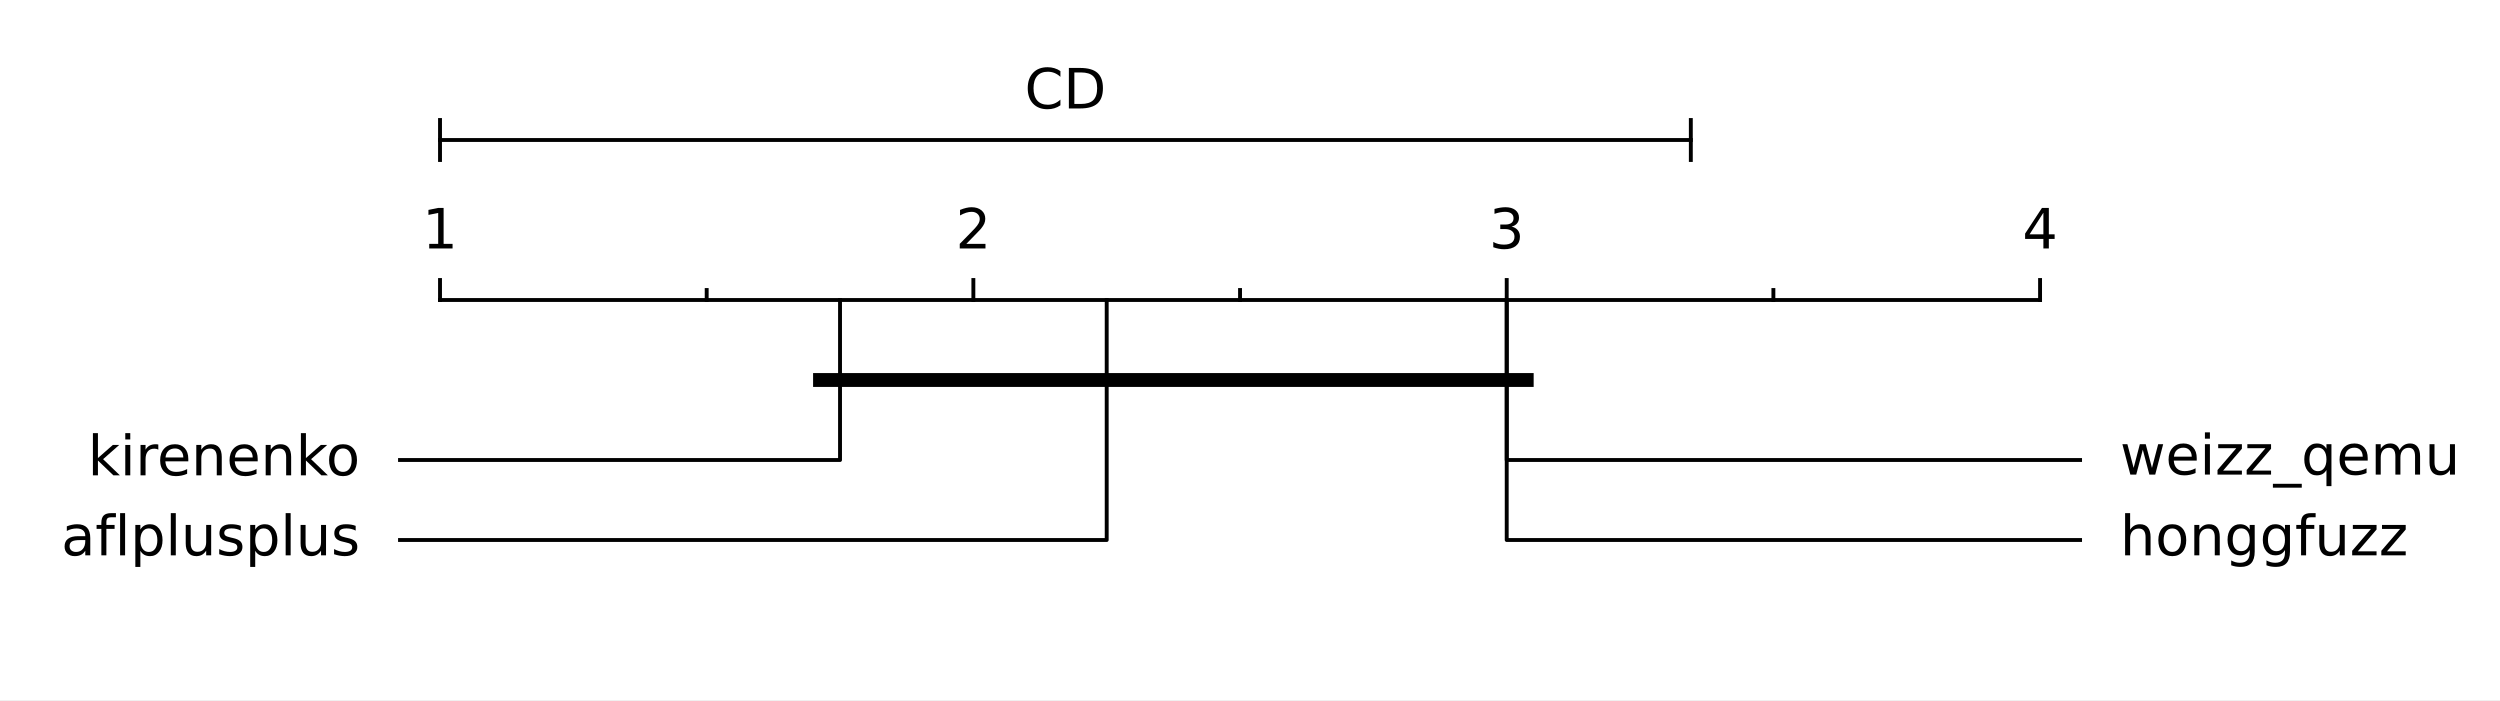
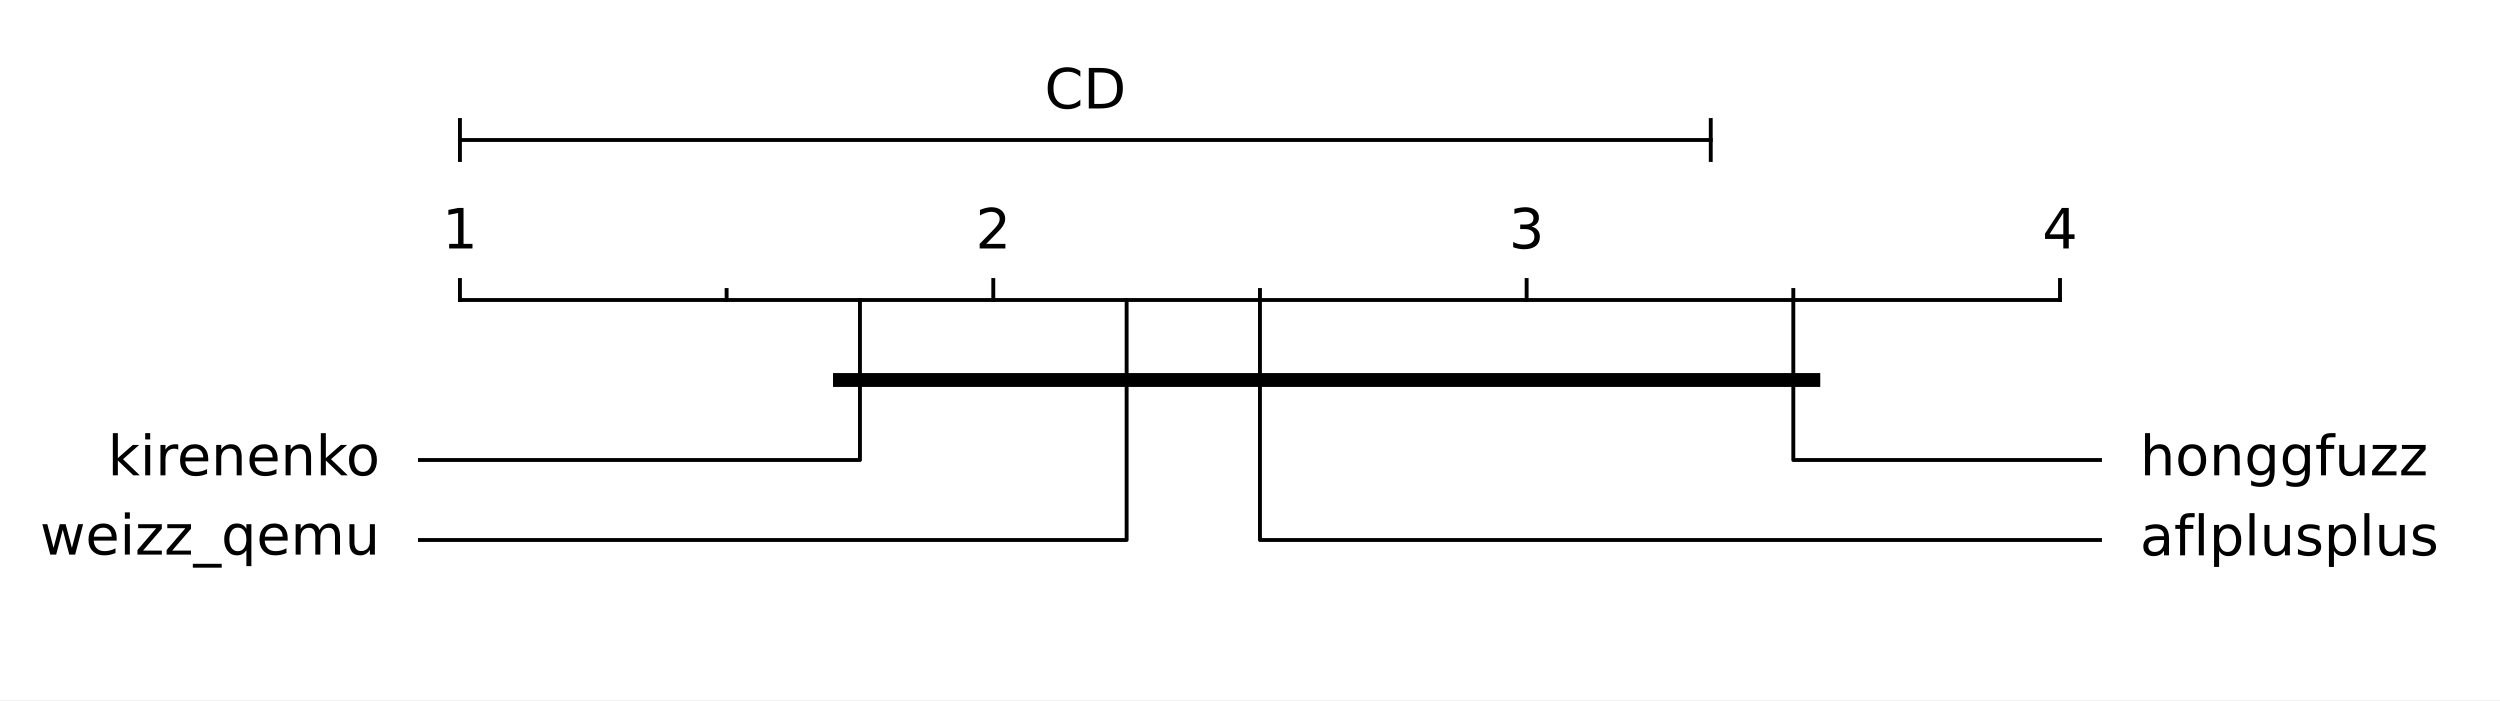
<svg xmlns="http://www.w3.org/2000/svg" xmlns:xlink="http://www.w3.org/1999/xlink" height="126pt" version="1.1" viewBox="0 0 449.986 126" width="449.986pt">
  <defs>
    <style type="text/css">*{stroke-linecap:butt;stroke-linejoin:round;}</style>
  </defs>
  <g id="figure_1">
    <g id="patch_1">
      <path d="M 0 126  L 449.986 126  L 449.986 0  L 0 0  z " style="fill:#ffffff;" />
    </g>
    <g id="axes_1">
      <g id="line2d_1">
-         <path clip-path="url(#p08a4d5b5f8)" d="M 7.2 7.2  L 439.2 118.8  " style="fill:none;stroke:#ffffff;stroke-linecap:square;stroke-width:1.5;" />
+         <path clip-path="url(#pa623c01172)" d="M 10.786 7.2  L 442.786 118.8  " style="fill:none;stroke:#ffffff;stroke-linecap:square;stroke-width:1.5;" />
      </g>
      <g id="line2d_2">
-         <path clip-path="url(#p08a4d5b5f8)" d="M 79.2 54  L 367.2 54  " style="fill:none;stroke:#000000;stroke-linecap:square;stroke-width:0.7;" />
+         <path clip-path="url(#pa623c01172)" d="M 82.786 54  L 370.786 54  " style="fill:none;stroke:#000000;stroke-linecap:square;stroke-width:0.7;" />
      </g>
      <g id="line2d_3">
-         <path clip-path="url(#p08a4d5b5f8)" d="M 79.2 50.4  L 79.2 54  " style="fill:none;stroke:#000000;stroke-linecap:square;stroke-width:0.7;" />
+         <path clip-path="url(#pa623c01172)" d="M 82.786 50.4  L 82.786 54  " style="fill:none;stroke:#000000;stroke-linecap:square;stroke-width:0.7;" />
      </g>
      <g id="line2d_4">
-         <path clip-path="url(#p08a4d5b5f8)" d="M 127.2 52.2  L 127.2 54  " style="fill:none;stroke:#000000;stroke-linecap:square;stroke-width:0.7;" />
+         <path clip-path="url(#pa623c01172)" d="M 130.786 52.2  L 130.786 54  " style="fill:none;stroke:#000000;stroke-linecap:square;stroke-width:0.7;" />
      </g>
      <g id="line2d_5">
-         <path clip-path="url(#p08a4d5b5f8)" d="M 175.2 50.4  L 175.2 54  " style="fill:none;stroke:#000000;stroke-linecap:square;stroke-width:0.7;" />
+         <path clip-path="url(#pa623c01172)" d="M 178.786 50.4  L 178.786 54  " style="fill:none;stroke:#000000;stroke-linecap:square;stroke-width:0.7;" />
      </g>
      <g id="line2d_6">
-         <path clip-path="url(#p08a4d5b5f8)" d="M 223.2 52.2  L 223.2 54  " style="fill:none;stroke:#000000;stroke-linecap:square;stroke-width:0.7;" />
+         <path clip-path="url(#pa623c01172)" d="M 226.786 52.2  L 226.786 54  " style="fill:none;stroke:#000000;stroke-linecap:square;stroke-width:0.7;" />
      </g>
      <g id="line2d_7">
-         <path clip-path="url(#p08a4d5b5f8)" d="M 271.2 50.4  L 271.2 54  " style="fill:none;stroke:#000000;stroke-linecap:square;stroke-width:0.7;" />
+         <path clip-path="url(#pa623c01172)" d="M 274.786 50.4  L 274.786 54  " style="fill:none;stroke:#000000;stroke-linecap:square;stroke-width:0.7;" />
      </g>
      <g id="line2d_8">
-         <path clip-path="url(#p08a4d5b5f8)" d="M 319.2 52.2  L 319.2 54  " style="fill:none;stroke:#000000;stroke-linecap:square;stroke-width:0.7;" />
+         <path clip-path="url(#pa623c01172)" d="M 322.786 52.2  L 322.786 54  " style="fill:none;stroke:#000000;stroke-linecap:square;stroke-width:0.7;" />
      </g>
      <g id="line2d_9">
-         <path clip-path="url(#p08a4d5b5f8)" d="M 367.2 50.4  L 367.2 54  " style="fill:none;stroke:#000000;stroke-linecap:square;stroke-width:0.7;" />
+         <path clip-path="url(#pa623c01172)" d="M 370.786 50.4  L 370.786 54  " style="fill:none;stroke:#000000;stroke-linecap:square;stroke-width:0.7;" />
      </g>
      <g id="line2d_10">
-         <path clip-path="url(#p08a4d5b5f8)" d="M 151.2 54  L 151.2 82.8  L 72 82.8  " style="fill:none;stroke:#000000;stroke-linecap:square;stroke-width:0.7;" />
+         <path clip-path="url(#pa623c01172)" d="M 154.786 54  L 154.786 82.8  L 75.586 82.8  " style="fill:none;stroke:#000000;stroke-linecap:square;stroke-width:0.7;" />
      </g>
      <g id="line2d_11">
-         <path clip-path="url(#p08a4d5b5f8)" d="M 199.2 54  L 199.2 97.2  L 72 97.2  " style="fill:none;stroke:#000000;stroke-linecap:square;stroke-width:0.7;" />
+         <path clip-path="url(#pa623c01172)" d="M 202.786 54  L 202.786 97.2  L 75.586 97.2  " style="fill:none;stroke:#000000;stroke-linecap:square;stroke-width:0.7;" />
      </g>
      <g id="line2d_12">
-         <path clip-path="url(#p08a4d5b5f8)" d="M 271.2 54  L 271.2 97.2  L 374.4 97.2  " style="fill:none;stroke:#000000;stroke-linecap:square;stroke-width:0.7;" />
+         <path clip-path="url(#pa623c01172)" d="M 226.786 54  L 226.786 97.2  L 377.986 97.2  " style="fill:none;stroke:#000000;stroke-linecap:square;stroke-width:0.7;" />
      </g>
      <g id="line2d_13">
-         <path clip-path="url(#p08a4d5b5f8)" d="M 271.2 54  L 271.2 82.8  L 374.4 82.8  " style="fill:none;stroke:#000000;stroke-linecap:square;stroke-width:0.7;" />
+         <path clip-path="url(#pa623c01172)" d="M 322.786 54  L 322.786 82.8  L 377.986 82.8  " style="fill:none;stroke:#000000;stroke-linecap:square;stroke-width:0.7;" />
      </g>
      <g id="line2d_14">
-         <path clip-path="url(#p08a4d5b5f8)" d="M 79.2 25.2  L 304.339 25.2  " style="fill:none;stroke:#000000;stroke-linecap:square;stroke-width:0.7;" />
+         <path clip-path="url(#pa623c01172)" d="M 82.786 25.2  L 307.925 25.2  " style="fill:none;stroke:#000000;stroke-linecap:square;stroke-width:0.7;" />
      </g>
      <g id="line2d_15">
-         <path clip-path="url(#p08a4d5b5f8)" d="M 79.2 28.8  L 79.2 21.6  " style="fill:none;stroke:#000000;stroke-linecap:square;stroke-width:0.7;" />
+         <path clip-path="url(#pa623c01172)" d="M 82.786 28.8  L 82.786 21.6  " style="fill:none;stroke:#000000;stroke-linecap:square;stroke-width:0.7;" />
      </g>
      <g id="line2d_16">
-         <path clip-path="url(#p08a4d5b5f8)" d="M 304.339 28.8  L 304.339 21.6  " style="fill:none;stroke:#000000;stroke-linecap:square;stroke-width:0.7;" />
+         <path clip-path="url(#pa623c01172)" d="M 307.925 28.8  L 307.925 21.6  " style="fill:none;stroke:#000000;stroke-linecap:square;stroke-width:0.7;" />
      </g>
      <g id="line2d_17">
-         <path clip-path="url(#p08a4d5b5f8)" d="M 147.6 68.4  L 274.8 68.4  " style="fill:none;stroke:#000000;stroke-linecap:square;stroke-width:2.5;" />
+         <path clip-path="url(#pa623c01172)" d="M 151.186 68.4  L 326.386 68.4  " style="fill:none;stroke:#000000;stroke-linecap:square;stroke-width:2.5;" />
      </g>
      <g id="text_1">
-         <g transform="translate(76.01875 44.72031)scale(0.1 -0.1)">
+         <g transform="translate(79.60469 44.72031)scale(0.1 -0.1)">
          <defs>
            <path d="M 12.406 8.297  L 28.516 8.297  L 28.516 63.922  L 10.984 60.406  L 10.984 69.391  L 28.422 72.906  L 38.281 72.906  L 38.281 8.297  L 54.391 8.297  L 54.391 0  L 12.406 0  z " id="DejaVuSans-49" />
          </defs>
          <use xlink:href="#DejaVuSans-49" />
        </g>
      </g>
      <g id="text_2">
-         <g transform="translate(172.0188 44.72031)scale(0.1 -0.1)">
+         <g transform="translate(175.6047 44.72031)scale(0.1 -0.1)">
          <defs>
            <path d="M 19.188 8.297  L 53.609 8.297  L 53.609 0  L 7.328 0  L 7.328 8.297  Q 12.938 14.109 22.625 23.891  Q 32.328 33.688 34.812 36.531  Q 39.547 41.844 41.422 45.531  Q 43.312 49.219 43.312 52.781  Q 43.312 58.594 39.234 62.25  Q 35.156 65.922 28.609 65.922  Q 23.969 65.922 18.812 64.312  Q 13.672 62.703 7.812 59.422  L 7.812 69.391  Q 13.766 71.781 18.938 73  Q 24.125 74.219 28.422 74.219  Q 39.75 74.219 46.484 68.547  Q 53.219 62.891 53.219 53.422  Q 53.219 48.922 51.531 44.891  Q 49.859 40.875 45.406 35.406  Q 44.188 33.984 37.641 27.219  Q 31.109 20.453 19.188 8.297  z " id="DejaVuSans-50" />
          </defs>
          <use xlink:href="#DejaVuSans-50" />
        </g>
      </g>
      <g id="text_3">
-         <g transform="translate(268.0188 44.72031)scale(0.1 -0.1)">
+         <g transform="translate(271.6047 44.72031)scale(0.1 -0.1)">
          <defs>
            <path d="M 40.578 39.312  Q 47.656 37.797 51.625 33  Q 55.609 28.219 55.609 21.188  Q 55.609 10.406 48.188 4.484  Q 40.766 -1.422 27.094 -1.422  Q 22.516 -1.422 17.656 -0.516  Q 12.797 0.391 7.625 2.203  L 7.625 11.719  Q 11.719 9.328 16.594 8.109  Q 21.484 6.891 26.812 6.891  Q 36.078 6.891 40.938 10.547  Q 45.797 14.203 45.797 21.188  Q 45.797 27.641 41.281 31.266  Q 36.766 34.906 28.719 34.906  L 20.219 34.906  L 20.219 43.016  L 29.109 43.016  Q 36.375 43.016 40.234 45.922  Q 44.094 48.828 44.094 54.297  Q 44.094 59.906 40.109 62.906  Q 36.141 65.922 28.719 65.922  Q 24.656 65.922 20.016 65.031  Q 15.375 64.156 9.812 62.312  L 9.812 71.094  Q 15.438 72.656 20.344 73.438  Q 25.25 74.219 29.594 74.219  Q 40.828 74.219 47.359 69.109  Q 53.906 64.016 53.906 55.328  Q 53.906 49.266 50.438 45.094  Q 46.969 40.922 40.578 39.312  z " id="DejaVuSans-51" />
          </defs>
          <use xlink:href="#DejaVuSans-51" />
        </g>
      </g>
      <g id="text_4">
-         <g transform="translate(364.0188 44.72031)scale(0.1 -0.1)">
+         <g transform="translate(367.6047 44.72031)scale(0.1 -0.1)">
          <defs>
            <path d="M 37.797 64.312  L 12.891 25.391  L 37.797 25.391  z M 35.203 72.906  L 47.609 72.906  L 47.609 25.391  L 58.016 25.391  L 58.016 17.188  L 47.609 17.188  L 47.609 0  L 37.797 0  L 37.797 17.188  L 4.891 17.188  L 4.891 26.703  z " id="DejaVuSans-52" />
          </defs>
          <use xlink:href="#DejaVuSans-52" />
        </g>
      </g>
      <g id="text_5">
-         <g transform="translate(15.81719 85.55938)scale(0.1 -0.1)">
+         <g transform="translate(19.40312 85.55938)scale(0.1 -0.1)">
          <defs>
            <path d="M 9.078 75.984  L 18.109 75.984  L 18.109 31.109  L 44.922 54.688  L 56.391 54.688  L 27.391 29.109  L 57.625 0  L 45.906 0  L 18.109 26.703  L 18.109 0  L 9.078 0  z " id="DejaVuSans-107" />
            <path d="M 9.422 54.688  L 18.406 54.688  L 18.406 0  L 9.422 0  z M 9.422 75.984  L 18.406 75.984  L 18.406 64.594  L 9.422 64.594  z " id="DejaVuSans-105" />
            <path d="M 41.109 46.297  Q 39.594 47.172 37.812 47.578  Q 36.031 48 33.891 48  Q 26.266 48 22.188 43.047  Q 18.109 38.094 18.109 28.812  L 18.109 0  L 9.078 0  L 9.078 54.688  L 18.109 54.688  L 18.109 46.188  Q 20.953 51.172 25.484 53.578  Q 30.031 56 36.531 56  Q 37.453 56 38.578 55.875  Q 39.703 55.766 41.062 55.516  z " id="DejaVuSans-114" />
            <path d="M 56.203 29.594  L 56.203 25.203  L 14.891 25.203  Q 15.484 15.922 20.484 11.062  Q 25.484 6.203 34.422 6.203  Q 39.594 6.203 44.453 7.469  Q 49.312 8.734 54.109 11.281  L 54.109 2.781  Q 49.266 0.734 44.188 -0.344  Q 39.109 -1.422 33.891 -1.422  Q 20.797 -1.422 13.156 6.188  Q 5.516 13.812 5.516 26.812  Q 5.516 40.234 12.766 48.109  Q 20.016 56 32.328 56  Q 43.359 56 49.781 48.891  Q 56.203 41.797 56.203 29.594  z M 47.219 32.234  Q 47.125 39.594 43.094 43.984  Q 39.062 48.391 32.422 48.391  Q 24.906 48.391 20.391 44.141  Q 15.875 39.891 15.188 32.172  z " id="DejaVuSans-101" />
            <path d="M 54.891 33.016  L 54.891 0  L 45.906 0  L 45.906 32.719  Q 45.906 40.484 42.875 44.328  Q 39.844 48.188 33.797 48.188  Q 26.516 48.188 22.312 43.547  Q 18.109 38.922 18.109 30.906  L 18.109 0  L 9.078 0  L 9.078 54.688  L 18.109 54.688  L 18.109 46.188  Q 21.344 51.125 25.703 53.562  Q 30.078 56 35.797 56  Q 45.219 56 50.047 50.172  Q 54.891 44.344 54.891 33.016  z " id="DejaVuSans-110" />
            <path d="M 30.609 48.391  Q 23.391 48.391 19.188 42.75  Q 14.984 37.109 14.984 27.297  Q 14.984 17.484 19.156 11.844  Q 23.344 6.203 30.609 6.203  Q 37.797 6.203 41.984 11.859  Q 46.188 17.531 46.188 27.297  Q 46.188 37.016 41.984 42.703  Q 37.797 48.391 30.609 48.391  z M 30.609 56  Q 42.328 56 49.016 48.375  Q 55.719 40.766 55.719 27.297  Q 55.719 13.875 49.016 6.219  Q 42.328 -1.422 30.609 -1.422  Q 18.844 -1.422 12.172 6.219  Q 5.516 13.875 5.516 27.297  Q 5.516 40.766 12.172 48.375  Q 18.844 56 30.609 56  z " id="DejaVuSans-111" />
          </defs>
          <use xlink:href="#DejaVuSans-107" />
          <use x="57.91" xlink:href="#DejaVuSans-105" />
          <use x="85.693" xlink:href="#DejaVuSans-114" />
          <use x="124.557" xlink:href="#DejaVuSans-101" />
          <use x="186.08" xlink:href="#DejaVuSans-110" />
          <use x="249.459" xlink:href="#DejaVuSans-101" />
          <use x="310.982" xlink:href="#DejaVuSans-110" />
          <use x="374.361" xlink:href="#DejaVuSans-107" />
          <use x="428.646" xlink:href="#DejaVuSans-111" />
        </g>
      </g>
      <g id="text_6">
-         <g transform="translate(11.02656 99.95937)scale(0.1 -0.1)">
+         <g transform="translate(7.2 99.82031)scale(0.1 -0.1)">
+           <defs>
+             <path d="M 4.203 54.688  L 13.188 54.688  L 24.422 12.016  L 35.594 54.688  L 46.188 54.688  L 57.422 12.016  L 68.609 54.688  L 77.594 54.688  L 63.281 0  L 52.688 0  L 40.922 44.828  L 29.109 0  L 18.5 0  z " id="DejaVuSans-119" />
+             <path d="M 5.516 54.688  L 48.188 54.688  L 48.188 46.484  L 14.406 7.172  L 48.188 7.172  L 48.188 0  L 4.297 0  L 4.297 8.203  L 38.094 47.516  L 5.516 47.516  z " id="DejaVuSans-122" />
+             <path d="M 50.984 -16.609  L 50.984 -23.578  L -0.984 -23.578  L -0.984 -16.609  z " id="DejaVuSans-95" />
+             <path d="M 14.797 27.297  Q 14.797 17.391 18.875 11.75  Q 22.953 6.109 30.078 6.109  Q 37.203 6.109 41.297 11.75  Q 45.406 17.391 45.406 27.297  Q 45.406 37.203 41.297 42.844  Q 37.203 48.484 30.078 48.484  Q 22.953 48.484 18.875 42.844  Q 14.797 37.203 14.797 27.297  z M 45.406 8.203  Q 42.578 3.328 38.25 0.953  Q 33.938 -1.422 27.875 -1.422  Q 17.969 -1.422 11.734 6.484  Q 5.516 14.406 5.516 27.297  Q 5.516 40.188 11.734 48.094  Q 17.969 56 27.875 56  Q 33.938 56 38.25 53.625  Q 42.578 51.266 45.406 46.391  L 45.406 54.688  L 54.391 54.688  L 54.391 -20.797  L 45.406 -20.797  z " id="DejaVuSans-113" />
+             <path d="M 52 44.188  Q 55.375 50.25 60.062 53.125  Q 64.75 56 71.094 56  Q 79.641 56 84.281 50.016  Q 88.922 44.047 88.922 33.016  L 88.922 0  L 79.891 0  L 79.891 32.719  Q 79.891 40.578 77.094 44.375  Q 74.312 48.188 68.609 48.188  Q 61.625 48.188 57.562 43.547  Q 53.516 38.922 53.516 30.906  L 53.516 0  L 44.484 0  L 44.484 32.719  Q 44.484 40.625 41.703 44.406  Q 38.922 48.188 33.109 48.188  Q 26.219 48.188 22.156 43.531  Q 18.109 38.875 18.109 30.906  L 18.109 0  L 9.078 0  L 9.078 54.688  L 18.109 54.688  L 18.109 46.188  Q 21.188 51.219 25.484 53.609  Q 29.781 56 35.688 56  Q 41.656 56 45.828 52.969  Q 50 49.953 52 44.188  z " id="DejaVuSans-109" />
+             <path d="M 8.5 21.578  L 8.5 54.688  L 17.484 54.688  L 17.484 21.922  Q 17.484 14.156 20.5 10.266  Q 23.531 6.391 29.594 6.391  Q 36.859 6.391 41.078 11.031  Q 45.312 15.672 45.312 23.688  L 45.312 54.688  L 54.297 54.688  L 54.297 0  L 45.312 0  L 45.312 8.406  Q 42.047 3.422 37.719 1  Q 33.406 -1.422 27.688 -1.422  Q 18.266 -1.422 13.375 4.438  Q 8.5 10.297 8.5 21.578  z M 31.109 56  z " id="DejaVuSans-117" />
+           </defs>
+           <use xlink:href="#DejaVuSans-119" />
+           <use x="81.787" xlink:href="#DejaVuSans-101" />
+           <use x="143.311" xlink:href="#DejaVuSans-105" />
+           <use x="171.094" xlink:href="#DejaVuSans-122" />
+           <use x="223.584" xlink:href="#DejaVuSans-122" />
+           <use x="276.074" xlink:href="#DejaVuSans-95" />
+           <use x="326.074" xlink:href="#DejaVuSans-113" />
+           <use x="389.551" xlink:href="#DejaVuSans-101" />
+           <use x="451.074" xlink:href="#DejaVuSans-109" />
+           <use x="548.486" xlink:href="#DejaVuSans-117" />
+         </g>
+       </g>
+       <g id="text_7">
+         <g transform="translate(385.1859 99.95937)scale(0.1 -0.1)">
          <defs>
            <path d="M 34.281 27.484  Q 23.391 27.484 19.188 25  Q 14.984 22.516 14.984 16.5  Q 14.984 11.719 18.141 8.906  Q 21.297 6.109 26.703 6.109  Q 34.188 6.109 38.703 11.406  Q 43.219 16.703 43.219 25.484  L 43.219 27.484  z M 52.203 31.203  L 52.203 0  L 43.219 0  L 43.219 8.297  Q 40.141 3.328 35.547 0.953  Q 30.953 -1.422 24.312 -1.422  Q 15.922 -1.422 10.953 3.297  Q 6 8.016 6 15.922  Q 6 25.141 12.172 29.828  Q 18.359 34.516 30.609 34.516  L 43.219 34.516  L 43.219 35.406  Q 43.219 41.609 39.141 45  Q 35.062 48.391 27.688 48.391  Q 23 48.391 18.547 47.266  Q 14.109 46.141 10.016 43.891  L 10.016 52.203  Q 14.938 54.109 19.578 55.047  Q 24.219 56 28.609 56  Q 40.484 56 46.344 49.844  Q 52.203 43.703 52.203 31.203  z " id="DejaVuSans-97" />
            <path d="M 37.109 75.984  L 37.109 68.5  L 28.516 68.5  Q 23.688 68.5 21.797 66.547  Q 19.922 64.594 19.922 59.516  L 19.922 54.688  L 34.719 54.688  L 34.719 47.703  L 19.922 47.703  L 19.922 0  L 10.891 0  L 10.891 47.703  L 2.297 47.703  L 2.297 54.688  L 10.891 54.688  L 10.891 58.5  Q 10.891 67.625 15.141 71.797  Q 19.391 75.984 28.609 75.984  z " id="DejaVuSans-102" />
            <path d="M 9.422 75.984  L 18.406 75.984  L 18.406 0  L 9.422 0  z " id="DejaVuSans-108" />
            <path d="M 18.109 8.203  L 18.109 -20.797  L 9.078 -20.797  L 9.078 54.688  L 18.109 54.688  L 18.109 46.391  Q 20.953 51.266 25.266 53.625  Q 29.594 56 35.594 56  Q 45.562 56 51.781 48.094  Q 58.016 40.188 58.016 27.297  Q 58.016 14.406 51.781 6.484  Q 45.562 -1.422 35.594 -1.422  Q 29.594 -1.422 25.266 0.953  Q 20.953 3.328 18.109 8.203  z M 48.688 27.297  Q 48.688 37.203 44.609 42.844  Q 40.531 48.484 33.406 48.484  Q 26.266 48.484 22.188 42.844  Q 18.109 37.203 18.109 27.297  Q 18.109 17.391 22.188 11.75  Q 26.266 6.109 33.406 6.109  Q 40.531 6.109 44.609 11.75  Q 48.688 17.391 48.688 27.297  z " id="DejaVuSans-112" />
-             <path d="M 8.5 21.578  L 8.5 54.688  L 17.484 54.688  L 17.484 21.922  Q 17.484 14.156 20.5 10.266  Q 23.531 6.391 29.594 6.391  Q 36.859 6.391 41.078 11.031  Q 45.312 15.672 45.312 23.688  L 45.312 54.688  L 54.297 54.688  L 54.297 0  L 45.312 0  L 45.312 8.406  Q 42.047 3.422 37.719 1  Q 33.406 -1.422 27.688 -1.422  Q 18.266 -1.422 13.375 4.438  Q 8.5 10.297 8.5 21.578  z M 31.109 56  z " id="DejaVuSans-117" />
            <path d="M 44.281 53.078  L 44.281 44.578  Q 40.484 46.531 36.375 47.5  Q 32.281 48.484 27.875 48.484  Q 21.188 48.484 17.844 46.438  Q 14.5 44.391 14.5 40.281  Q 14.5 37.156 16.891 35.375  Q 19.281 33.594 26.516 31.984  L 29.594 31.297  Q 39.156 29.25 43.188 25.516  Q 47.219 21.781 47.219 15.094  Q 47.219 7.469 41.188 3.016  Q 35.156 -1.422 24.609 -1.422  Q 20.219 -1.422 15.453 -0.562  Q 10.688 0.297 5.422 2  L 5.422 11.281  Q 10.406 8.688 15.234 7.391  Q 20.062 6.109 24.812 6.109  Q 31.156 6.109 34.562 8.281  Q 37.984 10.453 37.984 14.406  Q 37.984 18.062 35.516 20.016  Q 33.062 21.969 24.703 23.781  L 21.578 24.516  Q 13.234 26.266 9.516 29.906  Q 5.812 33.547 5.812 39.891  Q 5.812 47.609 11.281 51.797  Q 16.75 56 26.812 56  Q 31.781 56 36.172 55.266  Q 40.578 54.547 44.281 53.078  z " id="DejaVuSans-115" />
          </defs>
          <use xlink:href="#DejaVuSans-97" />
          <use x="61.279" xlink:href="#DejaVuSans-102" />
          <use x="96.484" xlink:href="#DejaVuSans-108" />
          <use x="124.268" xlink:href="#DejaVuSans-112" />
          <use x="187.744" xlink:href="#DejaVuSans-108" />
          <use x="215.527" xlink:href="#DejaVuSans-117" />
          <use x="278.906" xlink:href="#DejaVuSans-115" />
          <use x="331.006" xlink:href="#DejaVuSans-112" />
          <use x="394.482" xlink:href="#DejaVuSans-108" />
          <use x="422.266" xlink:href="#DejaVuSans-117" />
          <use x="485.645" xlink:href="#DejaVuSans-115" />
        </g>
      </g>
-       <g id="text_7">
-         <g transform="translate(381.6 99.95937)scale(0.1 -0.1)">
+       <g id="text_8">
+         <g transform="translate(385.1859 85.55938)scale(0.1 -0.1)">
          <defs>
            <path d="M 54.891 33.016  L 54.891 0  L 45.906 0  L 45.906 32.719  Q 45.906 40.484 42.875 44.328  Q 39.844 48.188 33.797 48.188  Q 26.516 48.188 22.312 43.547  Q 18.109 38.922 18.109 30.906  L 18.109 0  L 9.078 0  L 9.078 75.984  L 18.109 75.984  L 18.109 46.188  Q 21.344 51.125 25.703 53.562  Q 30.078 56 35.797 56  Q 45.219 56 50.047 50.172  Q 54.891 44.344 54.891 33.016  z " id="DejaVuSans-104" />
            <path d="M 45.406 27.984  Q 45.406 37.75 41.375 43.109  Q 37.359 48.484 30.078 48.484  Q 22.859 48.484 18.828 43.109  Q 14.797 37.75 14.797 27.984  Q 14.797 18.266 18.828 12.891  Q 22.859 7.516 30.078 7.516  Q 37.359 7.516 41.375 12.891  Q 45.406 18.266 45.406 27.984  z M 54.391 6.781  Q 54.391 -7.172 48.188 -13.984  Q 42 -20.797 29.203 -20.797  Q 24.469 -20.797 20.266 -20.094  Q 16.062 -19.391 12.109 -17.922  L 12.109 -9.188  Q 16.062 -11.328 19.922 -12.344  Q 23.781 -13.375 27.781 -13.375  Q 36.625 -13.375 41.016 -8.766  Q 45.406 -4.156 45.406 5.172  L 45.406 9.625  Q 42.625 4.781 38.281 2.391  Q 33.938 0 27.875 0  Q 17.828 0 11.672 7.656  Q 5.516 15.328 5.516 27.984  Q 5.516 40.672 11.672 48.328  Q 17.828 56 27.875 56  Q 33.938 56 38.281 53.609  Q 42.625 51.219 45.406 46.391  L 45.406 54.688  L 54.391 54.688  z " id="DejaVuSans-103" />
-             <path d="M 5.516 54.688  L 48.188 54.688  L 48.188 46.484  L 14.406 7.172  L 48.188 7.172  L 48.188 0  L 4.297 0  L 4.297 8.203  L 38.094 47.516  L 5.516 47.516  z " id="DejaVuSans-122" />
          </defs>
          <use xlink:href="#DejaVuSans-104" />
          <use x="63.379" xlink:href="#DejaVuSans-111" />
          <use x="124.561" xlink:href="#DejaVuSans-110" />
          <use x="187.939" xlink:href="#DejaVuSans-103" />
          <use x="251.416" xlink:href="#DejaVuSans-103" />
          <use x="314.893" xlink:href="#DejaVuSans-102" />
          <use x="350.098" xlink:href="#DejaVuSans-117" />
          <use x="413.477" xlink:href="#DejaVuSans-122" />
          <use x="465.967" xlink:href="#DejaVuSans-122" />
        </g>
      </g>
-       <g id="text_8">
-         <g transform="translate(381.6 85.42031)scale(0.1 -0.1)">
-           <defs>
-             <path d="M 4.203 54.688  L 13.188 54.688  L 24.422 12.016  L 35.594 54.688  L 46.188 54.688  L 57.422 12.016  L 68.609 54.688  L 77.594 54.688  L 63.281 0  L 52.688 0  L 40.922 44.828  L 29.109 0  L 18.5 0  z " id="DejaVuSans-119" />
-             <path d="M 50.984 -16.609  L 50.984 -23.578  L -0.984 -23.578  L -0.984 -16.609  z " id="DejaVuSans-95" />
-             <path d="M 14.797 27.297  Q 14.797 17.391 18.875 11.75  Q 22.953 6.109 30.078 6.109  Q 37.203 6.109 41.297 11.75  Q 45.406 17.391 45.406 27.297  Q 45.406 37.203 41.297 42.844  Q 37.203 48.484 30.078 48.484  Q 22.953 48.484 18.875 42.844  Q 14.797 37.203 14.797 27.297  z M 45.406 8.203  Q 42.578 3.328 38.25 0.953  Q 33.938 -1.422 27.875 -1.422  Q 17.969 -1.422 11.734 6.484  Q 5.516 14.406 5.516 27.297  Q 5.516 40.188 11.734 48.094  Q 17.969 56 27.875 56  Q 33.938 56 38.25 53.625  Q 42.578 51.266 45.406 46.391  L 45.406 54.688  L 54.391 54.688  L 54.391 -20.797  L 45.406 -20.797  z " id="DejaVuSans-113" />
-             <path d="M 52 44.188  Q 55.375 50.25 60.062 53.125  Q 64.75 56 71.094 56  Q 79.641 56 84.281 50.016  Q 88.922 44.047 88.922 33.016  L 88.922 0  L 79.891 0  L 79.891 32.719  Q 79.891 40.578 77.094 44.375  Q 74.312 48.188 68.609 48.188  Q 61.625 48.188 57.562 43.547  Q 53.516 38.922 53.516 30.906  L 53.516 0  L 44.484 0  L 44.484 32.719  Q 44.484 40.625 41.703 44.406  Q 38.922 48.188 33.109 48.188  Q 26.219 48.188 22.156 43.531  Q 18.109 38.875 18.109 30.906  L 18.109 0  L 9.078 0  L 9.078 54.688  L 18.109 54.688  L 18.109 46.188  Q 21.188 51.219 25.484 53.609  Q 29.781 56 35.688 56  Q 41.656 56 45.828 52.969  Q 50 49.953 52 44.188  z " id="DejaVuSans-109" />
-           </defs>
-           <use xlink:href="#DejaVuSans-119" />
-           <use x="81.787" xlink:href="#DejaVuSans-101" />
-           <use x="143.311" xlink:href="#DejaVuSans-105" />
-           <use x="171.094" xlink:href="#DejaVuSans-122" />
-           <use x="223.584" xlink:href="#DejaVuSans-122" />
-           <use x="276.074" xlink:href="#DejaVuSans-95" />
-           <use x="326.074" xlink:href="#DejaVuSans-113" />
-           <use x="389.551" xlink:href="#DejaVuSans-101" />
-           <use x="451.074" xlink:href="#DejaVuSans-109" />
-           <use x="548.486" xlink:href="#DejaVuSans-117" />
-         </g>
-       </g>
      <g id="text_9">
-         <g transform="translate(184.4279 19.52031)scale(0.1 -0.1)">
+         <g transform="translate(188.0139 19.52031)scale(0.1 -0.1)">
          <defs>
            <path d="M 64.406 67.281  L 64.406 56.891  Q 59.422 61.531 53.781 63.812  Q 48.141 66.109 41.797 66.109  Q 29.297 66.109 22.656 58.469  Q 16.016 50.828 16.016 36.375  Q 16.016 21.969 22.656 14.328  Q 29.297 6.688 41.797 6.688  Q 48.141 6.688 53.781 8.984  Q 59.422 11.281 64.406 15.922  L 64.406 5.609  Q 59.234 2.094 53.438 0.328  Q 47.656 -1.422 41.219 -1.422  Q 24.656 -1.422 15.125 8.703  Q 5.609 18.844 5.609 36.375  Q 5.609 53.953 15.125 64.078  Q 24.656 74.219 41.219 74.219  Q 47.75 74.219 53.531 72.484  Q 59.328 70.75 64.406 67.281  z " id="DejaVuSans-67" />
            <path d="M 19.672 64.797  L 19.672 8.109  L 31.594 8.109  Q 46.688 8.109 53.688 14.938  Q 60.688 21.781 60.688 36.531  Q 60.688 51.172 53.688 57.984  Q 46.688 64.797 31.594 64.797  z M 9.812 72.906  L 30.078 72.906  Q 51.266 72.906 61.172 64.094  Q 71.094 55.281 71.094 36.531  Q 71.094 17.672 61.125 8.828  Q 51.172 0 30.078 0  L 9.812 0  z " id="DejaVuSans-68" />
          </defs>
          <use xlink:href="#DejaVuSans-67" />
          <use x="69.824" xlink:href="#DejaVuSans-68" />
        </g>
      </g>
    </g>
  </g>
  <defs>
-     <clipPath id="p08a4d5b5f8">
-       <rect height="111.6" width="432" x="7.2" y="7.2" />
+     <clipPath id="pa623c01172">
+       <rect height="111.6" width="432" x="10.786" y="7.2" />
    </clipPath>
  </defs>
</svg>
